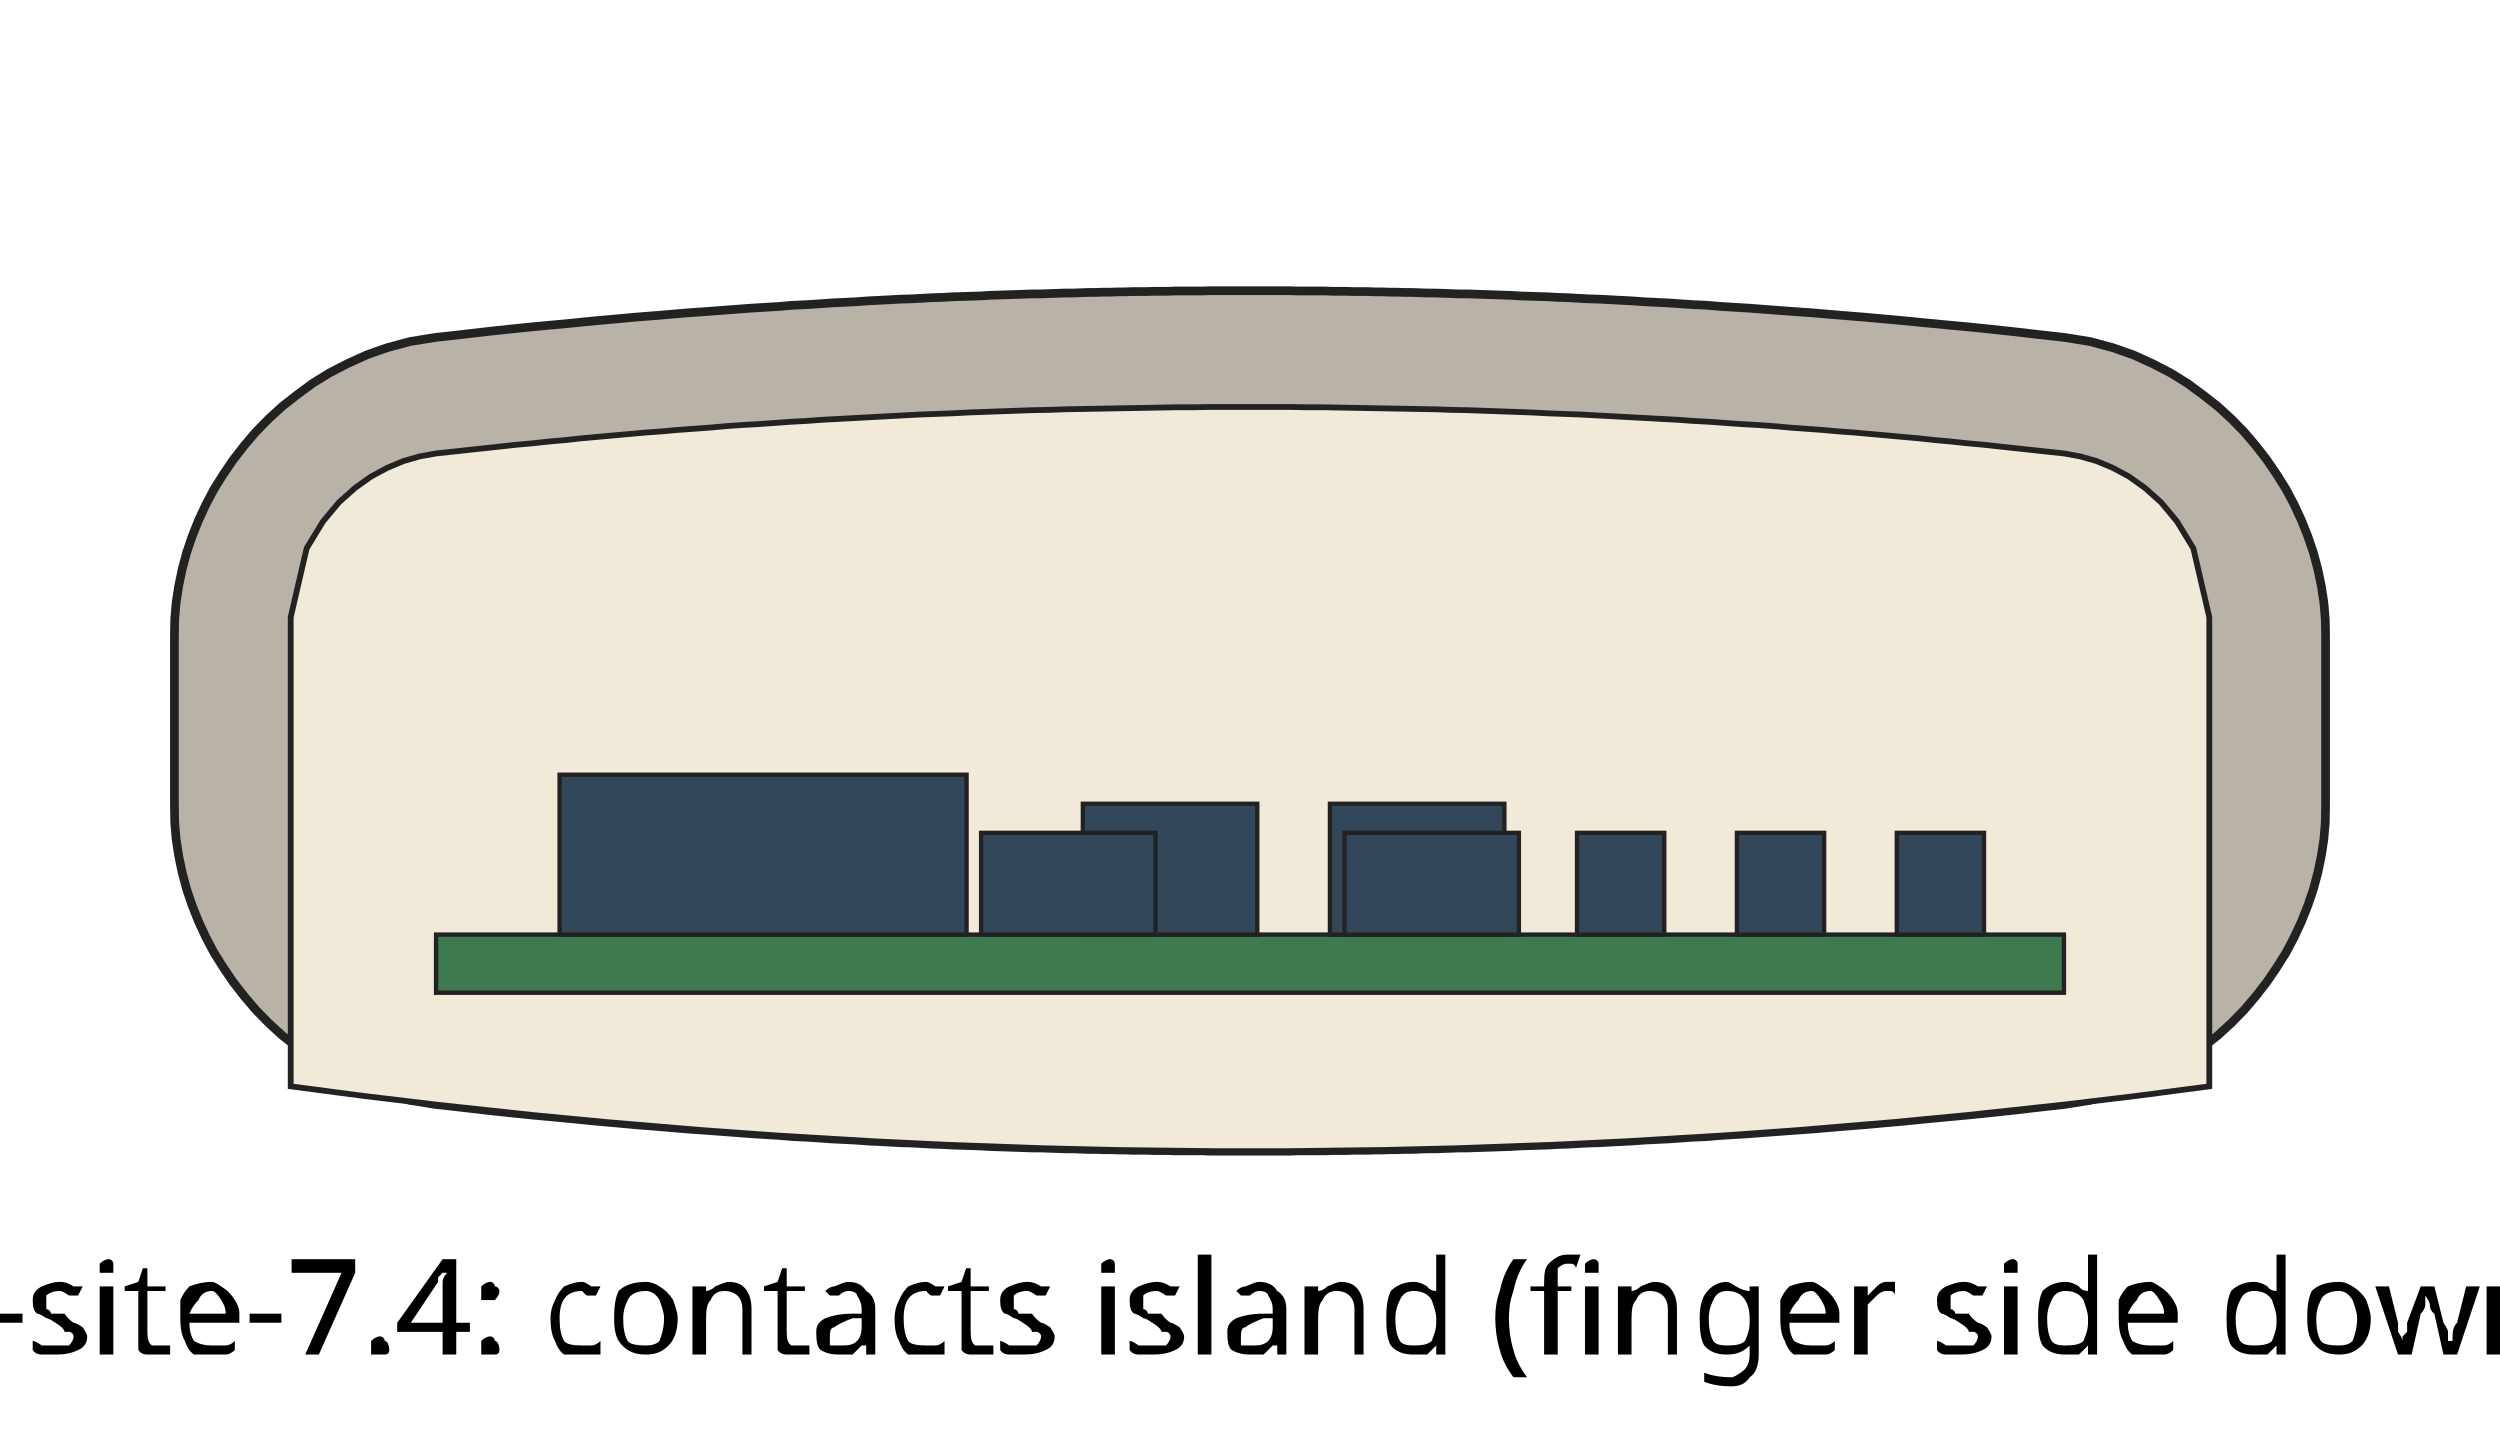
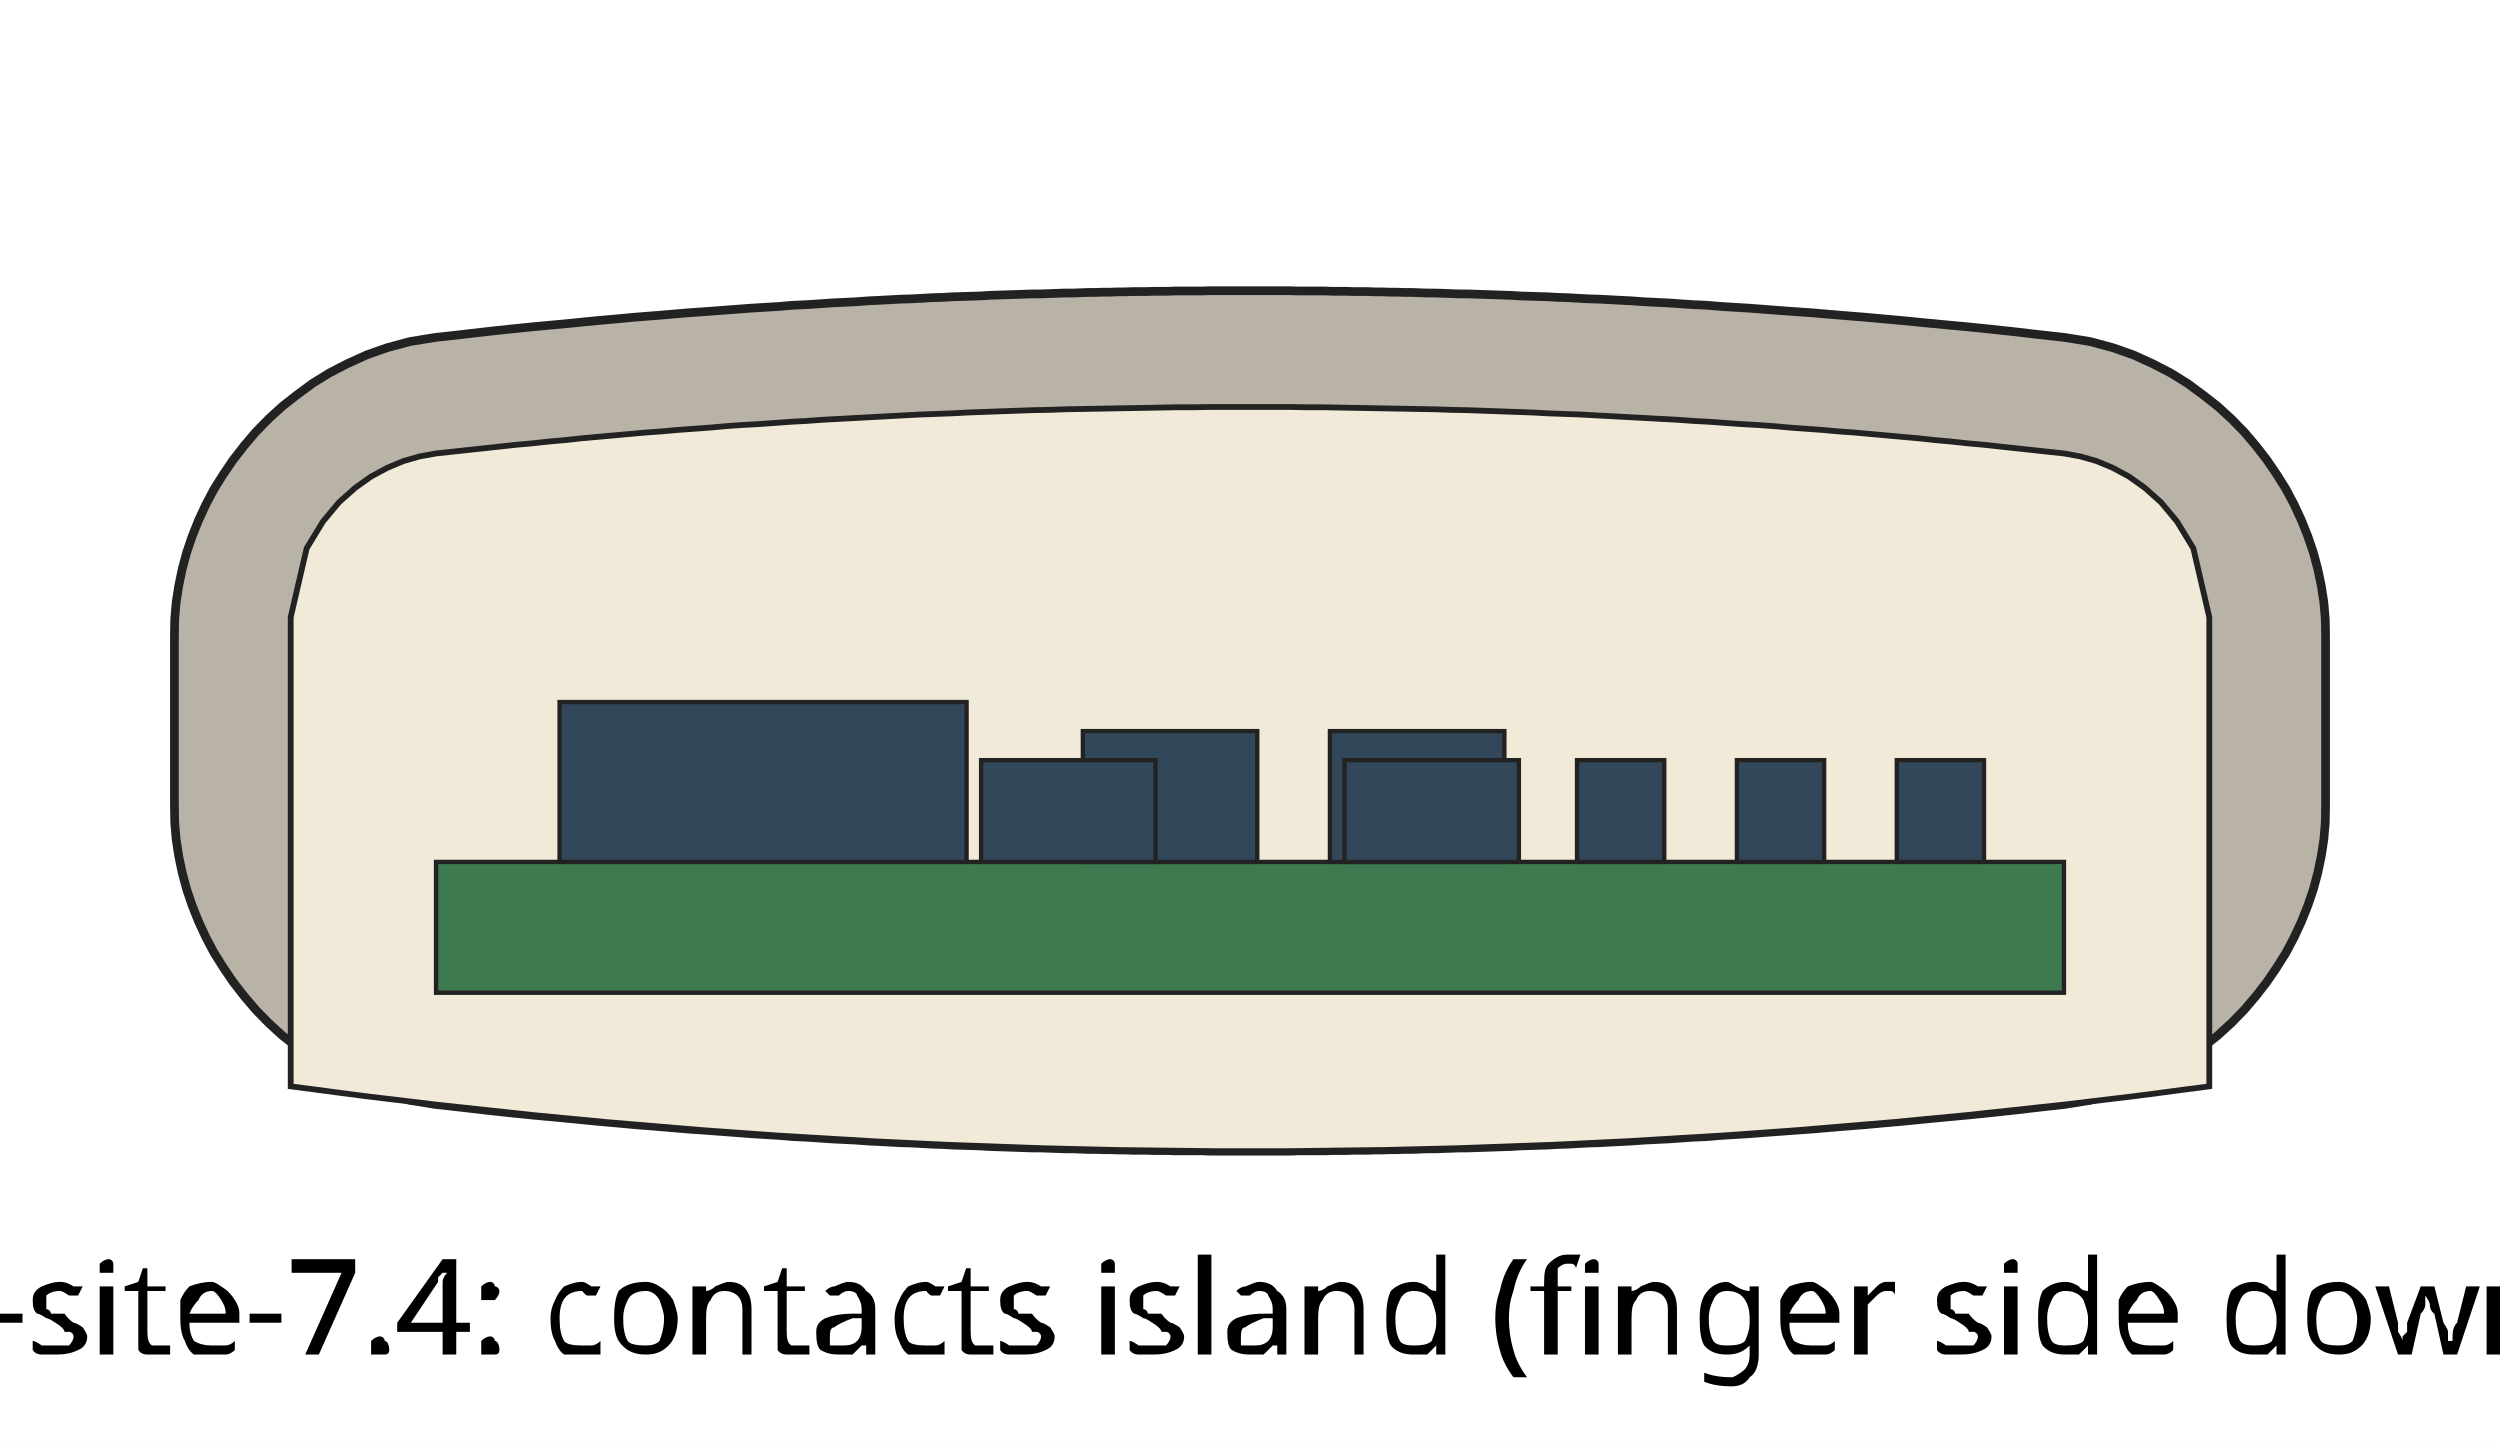
<svg xmlns="http://www.w3.org/2000/svg" viewBox="-4.30 -2.48 8.60 4.96" width="640" font-family="sans-serif">
  <rect x="-4.30" y="-2.48" width="8.60" height="4.96" fill="#fff" />
  <polygon points="0.000,-1.480 0.023,-1.480 0.047,-1.480 0.070,-1.480 0.093,-1.480 0.116,-1.480 0.140,-1.480 0.163,-1.479 0.187,-1.479 0.211,-1.479 0.234,-1.479 0.258,-1.479 0.282,-1.478 0.306,-1.478 0.330,-1.478 0.355,-1.477 0.379,-1.477 0.404,-1.477 0.429,-1.476 0.454,-1.476 0.479,-1.475 0.505,-1.475 0.531,-1.474 0.557,-1.474 0.583,-1.473 0.610,-1.472 0.637,-1.472 0.664,-1.471 0.692,-1.470 0.720,-1.469 0.748,-1.469 0.777,-1.468 0.806,-1.467 0.836,-1.466 0.866,-1.465 0.897,-1.464 0.928,-1.462 0.960,-1.461 0.992,-1.460 1.025,-1.459 1.059,-1.457 1.093,-1.456 1.128,-1.454 1.164,-1.452 1.200,-1.451 1.237,-1.449 1.275,-1.447 1.315,-1.445 1.355,-1.442 1.396,-1.440 1.438,-1.438 1.481,-1.435 1.525,-1.432 1.571,-1.430 1.618,-1.426 1.666,-1.423 1.716,-1.420 1.768,-1.416 1.821,-1.412 1.875,-1.408 1.932,-1.404 1.991,-1.399 2.051,-1.394 2.114,-1.389 2.179,-1.383 2.247,-1.377 2.317,-1.370 2.390,-1.363 2.466,-1.356 2.545,-1.348 2.628,-1.339 2.714,-1.329 2.804,-1.319 2.890,-1.305 2.968,-1.284 3.039,-1.259 3.105,-1.229 3.167,-1.197 3.225,-1.161 3.278,-1.122 3.329,-1.082 3.376,-1.039 3.420,-0.994 3.460,-0.947 3.498,-0.898 3.532,-0.848 3.564,-0.797 3.592,-0.744 3.617,-0.690 3.639,-0.635 3.658,-0.579 3.673,-0.523 3.685,-0.466 3.694,-0.408 3.699,-0.350 3.700,-0.291 3.700,-0.233 3.700,-0.174 3.700,-0.116 3.700,-0.058 3.700,-0.000 3.700,0.058 3.700,0.116 3.700,0.174 3.700,0.233 3.700,0.291 3.699,0.350 3.694,0.408 3.685,0.466 3.673,0.523 3.658,0.579 3.639,0.635 3.617,0.690 3.592,0.744 3.564,0.797 3.532,0.848 3.498,0.898 3.460,0.947 3.420,0.994 3.376,1.039 3.329,1.082 3.278,1.122 3.225,1.161 3.167,1.197 3.105,1.229 3.039,1.259 2.968,1.284 2.890,1.305 2.804,1.319 2.714,1.329 2.628,1.339 2.545,1.348 2.466,1.356 2.390,1.363 2.317,1.370 2.247,1.377 2.179,1.383 2.114,1.389 2.051,1.394 1.991,1.399 1.932,1.404 1.875,1.408 1.821,1.412 1.768,1.416 1.716,1.420 1.666,1.423 1.618,1.426 1.571,1.430 1.525,1.432 1.481,1.435 1.438,1.438 1.396,1.440 1.355,1.442 1.315,1.445 1.275,1.447 1.237,1.449 1.200,1.451 1.164,1.452 1.128,1.454 1.093,1.456 1.059,1.457 1.025,1.459 0.992,1.460 0.960,1.461 0.928,1.462 0.897,1.464 0.866,1.465 0.836,1.466 0.806,1.467 0.777,1.468 0.748,1.469 0.720,1.469 0.692,1.470 0.664,1.471 0.637,1.472 0.610,1.472 0.583,1.473 0.557,1.474 0.531,1.474 0.505,1.475 0.479,1.475 0.454,1.476 0.429,1.476 0.404,1.477 0.379,1.477 0.355,1.477 0.330,1.478 0.306,1.478 0.282,1.478 0.258,1.479 0.234,1.479 0.211,1.479 0.187,1.479 0.163,1.479 0.140,1.480 0.116,1.480 0.093,1.480 0.070,1.480 0.047,1.480 0.023,1.480 0.000,1.480 -0.023,1.480 -0.047,1.480 -0.070,1.480 -0.093,1.480 -0.116,1.480 -0.140,1.480 -0.163,1.479 -0.187,1.479 -0.211,1.479 -0.234,1.479 -0.258,1.479 -0.282,1.478 -0.306,1.478 -0.330,1.478 -0.355,1.477 -0.379,1.477 -0.404,1.477 -0.429,1.476 -0.454,1.476 -0.479,1.475 -0.505,1.475 -0.531,1.474 -0.557,1.474 -0.583,1.473 -0.610,1.472 -0.637,1.472 -0.664,1.471 -0.692,1.470 -0.720,1.469 -0.748,1.469 -0.777,1.468 -0.806,1.467 -0.836,1.466 -0.866,1.465 -0.897,1.464 -0.928,1.462 -0.960,1.461 -0.992,1.460 -1.025,1.459 -1.059,1.457 -1.093,1.456 -1.128,1.454 -1.164,1.452 -1.200,1.451 -1.237,1.449 -1.275,1.447 -1.315,1.445 -1.355,1.442 -1.396,1.440 -1.438,1.438 -1.481,1.435 -1.525,1.432 -1.571,1.430 -1.618,1.426 -1.666,1.423 -1.716,1.420 -1.768,1.416 -1.821,1.412 -1.875,1.408 -1.932,1.404 -1.991,1.399 -2.051,1.394 -2.114,1.389 -2.179,1.383 -2.247,1.377 -2.317,1.370 -2.390,1.363 -2.466,1.356 -2.545,1.348 -2.628,1.339 -2.714,1.329 -2.804,1.319 -2.890,1.305 -2.968,1.284 -3.039,1.259 -3.105,1.229 -3.167,1.197 -3.225,1.161 -3.278,1.122 -3.329,1.082 -3.376,1.039 -3.420,0.994 -3.460,0.947 -3.498,0.898 -3.532,0.848 -3.564,0.797 -3.592,0.744 -3.617,0.690 -3.639,0.635 -3.658,0.579 -3.673,0.523 -3.685,0.466 -3.694,0.408 -3.699,0.350 -3.700,0.291 -3.700,0.233 -3.700,0.174 -3.700,0.116 -3.700,0.058 -3.700,0.000 -3.700,-0.058 -3.700,-0.116 -3.700,-0.174 -3.700,-0.233 -3.700,-0.291 -3.699,-0.350 -3.694,-0.408 -3.685,-0.466 -3.673,-0.523 -3.658,-0.579 -3.639,-0.635 -3.617,-0.690 -3.592,-0.744 -3.564,-0.797 -3.532,-0.848 -3.498,-0.898 -3.460,-0.947 -3.420,-0.994 -3.376,-1.039 -3.329,-1.082 -3.278,-1.122 -3.225,-1.161 -3.167,-1.197 -3.105,-1.229 -3.039,-1.259 -2.968,-1.284 -2.890,-1.305 -2.804,-1.319 -2.714,-1.329 -2.628,-1.339 -2.545,-1.348 -2.466,-1.356 -2.390,-1.363 -2.317,-1.370 -2.247,-1.377 -2.179,-1.383 -2.114,-1.389 -2.051,-1.394 -1.991,-1.399 -1.932,-1.404 -1.875,-1.408 -1.821,-1.412 -1.768,-1.416 -1.716,-1.420 -1.666,-1.423 -1.618,-1.426 -1.571,-1.430 -1.525,-1.432 -1.481,-1.435 -1.438,-1.438 -1.396,-1.440 -1.355,-1.442 -1.315,-1.445 -1.275,-1.447 -1.237,-1.449 -1.200,-1.451 -1.164,-1.452 -1.128,-1.454 -1.093,-1.456 -1.059,-1.457 -1.025,-1.459 -0.992,-1.460 -0.960,-1.461 -0.928,-1.462 -0.897,-1.464 -0.866,-1.465 -0.836,-1.466 -0.806,-1.467 -0.777,-1.468 -0.748,-1.469 -0.720,-1.469 -0.692,-1.470 -0.664,-1.471 -0.637,-1.472 -0.610,-1.472 -0.583,-1.473 -0.557,-1.474 -0.531,-1.474 -0.505,-1.475 -0.479,-1.475 -0.454,-1.476 -0.429,-1.476 -0.404,-1.477 -0.379,-1.477 -0.355,-1.477 -0.330,-1.478 -0.306,-1.478 -0.282,-1.478 -0.258,-1.479 -0.234,-1.479 -0.211,-1.479 -0.187,-1.479 -0.163,-1.479 -0.140,-1.480 -0.116,-1.480 -0.093,-1.480 -0.070,-1.480 -0.047,-1.480 -0.023,-1.480" fill="#b9b2a6" stroke="#222" stroke-width="0.03" />
  <polygon points="-3.300,-0.357 -3.245,-0.594 -3.189,-0.686 -3.134,-0.752 -3.078,-0.802 -3.023,-0.841 -2.967,-0.871 -2.912,-0.894 -2.856,-0.910 -2.801,-0.920 -2.745,-0.926 -2.690,-0.932 -2.634,-0.938 -2.579,-0.944 -2.524,-0.950 -2.468,-0.955 -2.413,-0.961 -2.357,-0.966 -2.302,-0.972 -2.246,-0.977 -2.191,-0.982 -2.135,-0.987 -2.080,-0.992 -2.024,-0.996 -1.969,-1.001 -1.913,-1.005 -1.858,-1.009 -1.803,-1.014 -1.747,-1.018 -1.692,-1.021 -1.636,-1.025 -1.581,-1.029 -1.525,-1.032 -1.470,-1.036 -1.414,-1.039 -1.359,-1.042 -1.303,-1.045 -1.248,-1.048 -1.192,-1.051 -1.137,-1.054 -1.082,-1.056 -1.026,-1.058 -0.971,-1.061 -0.915,-1.063 -0.860,-1.065 -0.804,-1.067 -0.749,-1.069 -0.693,-1.070 -0.638,-1.072 -0.582,-1.073 -0.527,-1.074 -0.471,-1.075 -0.416,-1.076 -0.361,-1.077 -0.305,-1.078 -0.250,-1.079 -0.194,-1.079 -0.139,-1.080 -0.083,-1.080 -0.028,-1.080 0.028,-1.080 0.083,-1.080 0.139,-1.080 0.194,-1.079 0.250,-1.079 0.305,-1.078 0.361,-1.077 0.416,-1.076 0.471,-1.075 0.527,-1.074 0.582,-1.073 0.638,-1.072 0.693,-1.070 0.749,-1.069 0.804,-1.067 0.860,-1.065 0.915,-1.063 0.971,-1.061 1.026,-1.058 1.082,-1.056 1.137,-1.054 1.192,-1.051 1.248,-1.048 1.303,-1.045 1.359,-1.042 1.414,-1.039 1.470,-1.036 1.525,-1.032 1.581,-1.029 1.636,-1.025 1.692,-1.021 1.747,-1.018 1.803,-1.014 1.858,-1.009 1.913,-1.005 1.969,-1.001 2.024,-0.996 2.080,-0.992 2.135,-0.987 2.191,-0.982 2.246,-0.977 2.302,-0.972 2.357,-0.966 2.413,-0.961 2.468,-0.955 2.524,-0.950 2.579,-0.944 2.634,-0.938 2.690,-0.932 2.745,-0.926 2.801,-0.920 2.856,-0.910 2.912,-0.894 2.967,-0.871 3.023,-0.841 3.078,-0.802 3.134,-0.752 3.189,-0.686 3.245,-0.594 3.300,-0.357 3.300,1.257 3.216,1.268 3.133,1.279 3.049,1.290 2.966,1.300 2.882,1.310 2.799,1.320 2.715,1.329 2.632,1.338 2.548,1.347 2.465,1.356 2.381,1.364 2.297,1.372 2.214,1.380 2.130,1.387 2.047,1.394 1.963,1.401 1.880,1.408 1.796,1.414 1.713,1.420 1.629,1.426 1.546,1.431 1.462,1.436 1.378,1.441 1.295,1.446 1.211,1.450 1.128,1.454 1.044,1.458 0.961,1.461 0.877,1.464 0.794,1.467 0.710,1.470 0.627,1.472 0.543,1.474 0.459,1.476 0.376,1.477 0.292,1.478 0.209,1.479 0.125,1.480 0.042,1.480 -0.042,1.480 -0.125,1.480 -0.209,1.479 -0.292,1.478 -0.376,1.477 -0.459,1.476 -0.543,1.474 -0.627,1.472 -0.710,1.470 -0.794,1.467 -0.877,1.464 -0.961,1.461 -1.044,1.458 -1.128,1.454 -1.211,1.450 -1.295,1.446 -1.378,1.441 -1.462,1.436 -1.546,1.431 -1.629,1.426 -1.713,1.420 -1.796,1.414 -1.880,1.408 -1.963,1.401 -2.047,1.394 -2.130,1.387 -2.214,1.380 -2.297,1.372 -2.381,1.364 -2.465,1.356 -2.548,1.347 -2.632,1.338 -2.715,1.329 -2.799,1.320 -2.882,1.310 -2.966,1.300 -3.049,1.290 -3.133,1.279 -3.216,1.268 -3.300,1.257" fill="#f1ead9" stroke="#222" stroke-width="0.02" />
-   <polygon points="-2.800,0.935 -2.800,0.735 2.800,0.735 2.800,0.935" fill="#3d7a4f" stroke="#222" stroke-width="0.015" />
-   <polygon points="-2.375,0.735 -2.375,0.185 -0.975,0.185 -0.975,0.735" fill="#33475b" stroke="#222" stroke-width="0.015" />
-   <polygon points="-0.575,0.735 -0.575,0.285 0.025,0.285 0.025,0.735" fill="#33475b" stroke="#222" stroke-width="0.015" />
-   <polygon points="0.275,0.735 0.275,0.285 0.875,0.285 0.875,0.735" fill="#33475b" stroke="#222" stroke-width="0.015" />
-   <polygon points="1.125,0.735 1.125,0.385 1.425,0.385 1.425,0.735" fill="#33475b" stroke="#222" stroke-width="0.015" />
-   <polygon points="1.675,0.735 1.675,0.385 1.975,0.385 1.975,0.735" fill="#33475b" stroke="#222" stroke-width="0.015" />
-   <polygon points="2.225,0.735 2.225,0.385 2.525,0.385 2.525,0.735" fill="#33475b" stroke="#222" stroke-width="0.015" />
-   <polygon points="-0.925,0.735 -0.925,0.385 -0.325,0.385 -0.325,0.735" fill="#33475b" stroke="#222" stroke-width="0.015" />
-   <polygon points="0.325,0.735 0.325,0.385 0.925,0.385 0.925,0.735" fill="#33475b" stroke="#222" stroke-width="0.015" />
+   <polygon points="-2.800,0.935 -2.800,0.485 2.800,0.485 2.800,0.935" fill="#3d7a4f" stroke="#222" stroke-width="0.015" />
+   <polygon points="-2.375,0.485 -2.375,-0.065 -0.975,-0.065 -0.975,0.485" fill="#33475b" stroke="#222" stroke-width="0.015" />
+   <polygon points="-0.575,0.485 -0.575,0.035 0.025,0.035 0.025,0.485" fill="#33475b" stroke="#222" stroke-width="0.015" />
+   <polygon points="0.275,0.485 0.275,0.035 0.875,0.035 0.875,0.485" fill="#33475b" stroke="#222" stroke-width="0.015" />
+   <polygon points="1.125,0.485 1.125,0.135 1.425,0.135 1.425,0.485" fill="#33475b" stroke="#222" stroke-width="0.015" />
+   <polygon points="1.675,0.485 1.675,0.135 1.975,0.135 1.975,0.485" fill="#33475b" stroke="#222" stroke-width="0.015" />
+   <polygon points="2.225,0.485 2.225,0.135 2.525,0.135 2.525,0.485" fill="#33475b" stroke="#222" stroke-width="0.015" />
+   <polygon points="-0.925,0.485 -0.925,0.135 -0.325,0.135 -0.325,0.485" fill="#33475b" stroke="#222" stroke-width="0.015" />
+   <polygon points="0.325,0.485 0.325,0.135 0.925,0.135 0.925,0.485" fill="#33475b" stroke="#222" stroke-width="0.015" />
  <text x="0" y="2.18" font-size="0.45" text-anchor="middle">A-site-7.4: contacts island (finger side down)</text>
</svg>
